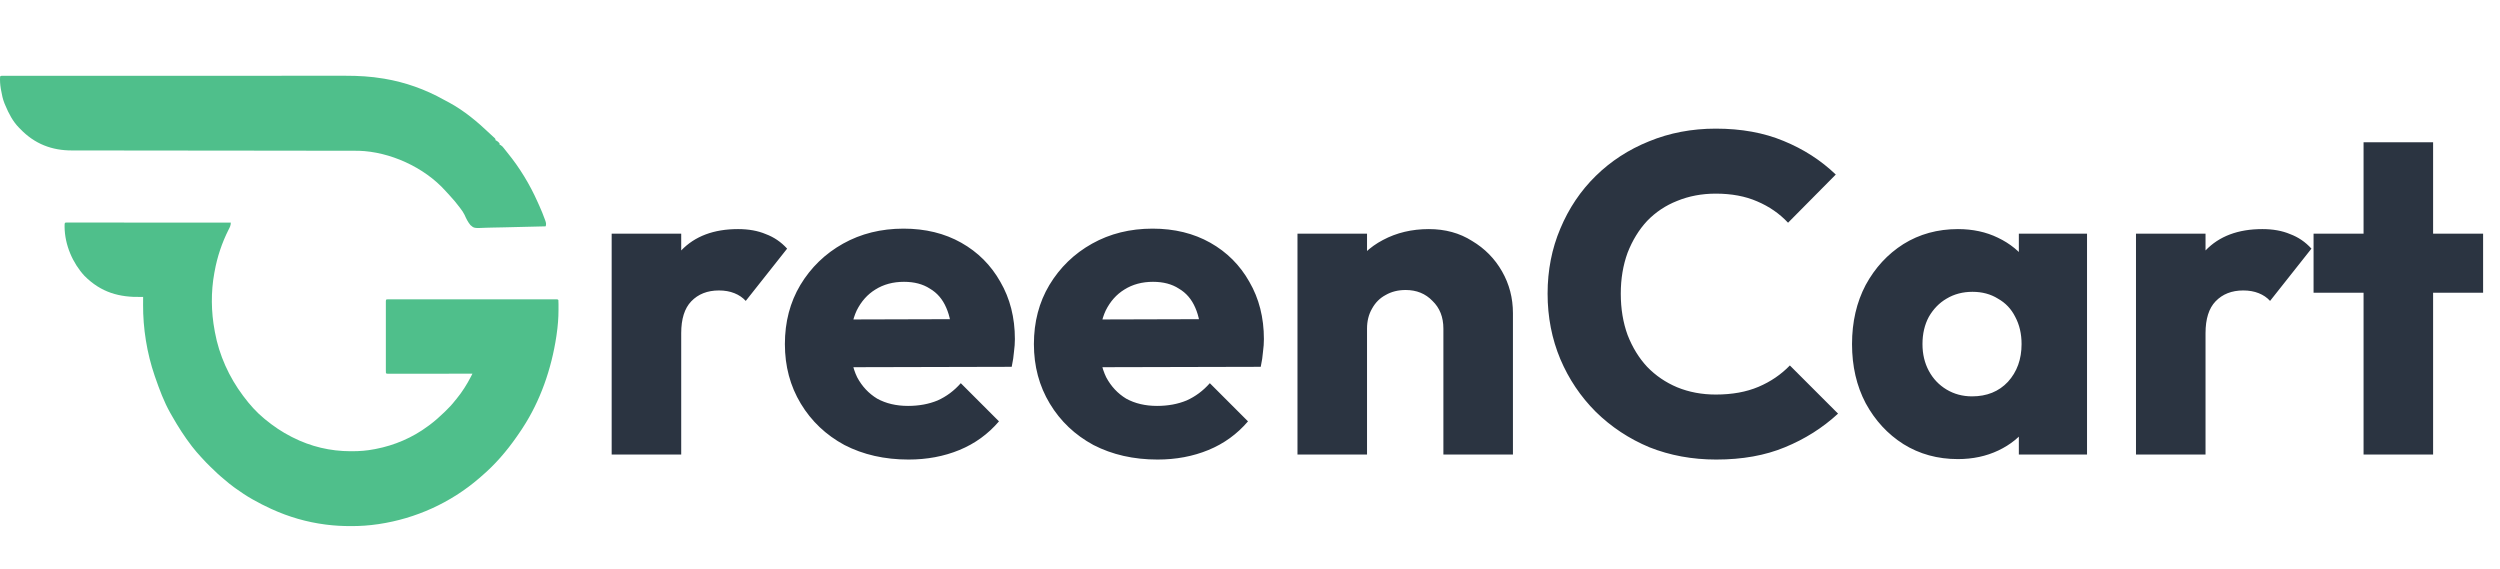
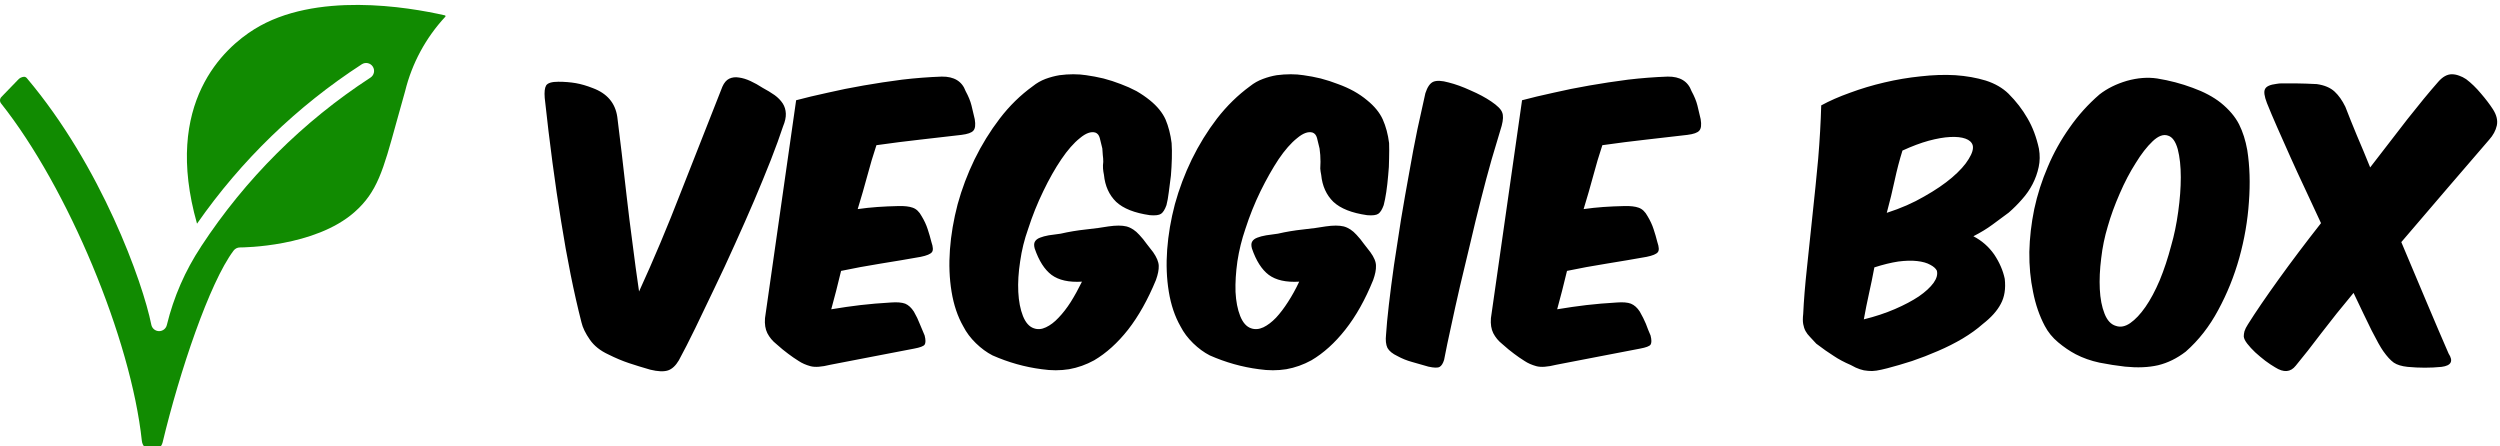
- <svg xmlns="http://www.w3.org/2000/svg" width="132" height="30" viewBox="0 0 132 30" fill="none">
-   <path d="M32.296 24V12.336H35.968V24H32.296ZM35.968 17.592L34.432 16.392C34.736 15.032 35.248 13.976 35.968 13.224C36.688 12.472 37.688 12.096 38.968 12.096C39.528 12.096 40.016 12.184 40.432 12.36C40.864 12.52 41.24 12.776 41.56 13.128L39.376 15.888C39.216 15.712 39.016 15.576 38.776 15.48C38.536 15.384 38.264 15.336 37.96 15.336C37.352 15.336 36.864 15.528 36.496 15.912C36.144 16.28 35.968 16.84 35.968 17.592ZM47.97 24.264C46.706 24.264 45.578 24.008 44.586 23.496C43.61 22.968 42.842 22.24 42.282 21.312C41.722 20.384 41.442 19.336 41.442 18.168C41.442 17 41.714 15.96 42.258 15.048C42.818 14.12 43.57 13.392 44.514 12.864C45.458 12.336 46.522 12.072 47.706 12.072C48.858 12.072 49.874 12.32 50.754 12.816C51.634 13.312 52.322 14 52.818 14.88C53.33 15.76 53.586 16.768 53.586 17.904C53.586 18.112 53.57 18.336 53.538 18.576C53.522 18.8 53.482 19.064 53.418 19.368L43.362 19.392V16.872L51.858 16.848L50.274 17.904C50.258 17.232 50.154 16.68 49.962 16.248C49.77 15.8 49.482 15.464 49.098 15.24C48.73 15 48.274 14.88 47.73 14.88C47.154 14.88 46.65 15.016 46.218 15.288C45.802 15.544 45.474 15.912 45.234 16.392C45.01 16.872 44.898 17.456 44.898 18.144C44.898 18.832 45.018 19.424 45.258 19.92C45.514 20.4 45.866 20.776 46.314 21.048C46.778 21.304 47.322 21.432 47.946 21.432C48.522 21.432 49.042 21.336 49.506 21.144C49.97 20.936 50.378 20.632 50.73 20.232L52.746 22.248C52.17 22.92 51.474 23.424 50.658 23.76C49.842 24.096 48.946 24.264 47.97 24.264ZM61.118 24.264C59.855 24.264 58.727 24.008 57.734 23.496C56.758 22.968 55.99 22.24 55.431 21.312C54.87 20.384 54.59 19.336 54.59 18.168C54.59 17 54.862 15.96 55.407 15.048C55.967 14.12 56.718 13.392 57.663 12.864C58.606 12.336 59.67 12.072 60.855 12.072C62.007 12.072 63.023 12.32 63.903 12.816C64.782 13.312 65.471 14 65.966 14.88C66.478 15.76 66.734 16.768 66.734 17.904C66.734 18.112 66.719 18.336 66.686 18.576C66.671 18.8 66.63 19.064 66.567 19.368L56.511 19.392V16.872L65.007 16.848L63.422 17.904C63.407 17.232 63.303 16.68 63.111 16.248C62.919 15.8 62.63 15.464 62.246 15.24C61.879 15 61.422 14.88 60.879 14.88C60.303 14.88 59.798 15.016 59.367 15.288C58.95 15.544 58.623 15.912 58.383 16.392C58.158 16.872 58.047 17.456 58.047 18.144C58.047 18.832 58.166 19.424 58.407 19.92C58.663 20.4 59.014 20.776 59.462 21.048C59.926 21.304 60.471 21.432 61.094 21.432C61.67 21.432 62.191 21.336 62.654 21.144C63.118 20.936 63.526 20.632 63.879 20.232L65.894 22.248C65.319 22.92 64.623 23.424 63.806 23.76C62.99 24.096 62.094 24.264 61.118 24.264ZM76.211 24V17.352C76.211 16.744 76.019 16.256 75.635 15.888C75.267 15.504 74.795 15.312 74.219 15.312C73.819 15.312 73.467 15.4 73.163 15.576C72.859 15.736 72.619 15.976 72.443 16.296C72.267 16.6 72.179 16.952 72.179 17.352L70.763 16.656C70.763 15.744 70.963 14.944 71.363 14.256C71.763 13.568 72.315 13.04 73.019 12.672C73.739 12.288 74.547 12.096 75.443 12.096C76.307 12.096 77.067 12.304 77.723 12.72C78.395 13.12 78.923 13.656 79.307 14.328C79.691 15 79.883 15.736 79.883 16.536V24H76.211ZM68.507 24V12.336H72.179V24H68.507ZM90.617 24.264C89.353 24.264 88.177 24.048 87.089 23.616C86.017 23.168 85.073 22.544 84.257 21.744C83.457 20.944 82.833 20.016 82.385 18.96C81.937 17.888 81.713 16.736 81.713 15.504C81.713 14.272 81.937 13.128 82.385 12.072C82.833 11 83.457 10.072 84.257 9.288C85.057 8.504 85.993 7.896 87.065 7.464C88.153 7.016 89.329 6.792 90.593 6.792C91.937 6.792 93.129 7.008 94.169 7.44C95.225 7.872 96.145 8.464 96.929 9.216L94.409 11.76C93.961 11.28 93.417 10.904 92.777 10.632C92.153 10.36 91.425 10.224 90.593 10.224C89.857 10.224 89.177 10.352 88.553 10.608C87.945 10.848 87.417 11.2 86.969 11.664C86.537 12.128 86.193 12.688 85.937 13.344C85.697 14 85.577 14.72 85.577 15.504C85.577 16.304 85.697 17.032 85.937 17.688C86.193 18.344 86.537 18.904 86.969 19.368C87.417 19.832 87.945 20.192 88.553 20.448C89.177 20.704 89.857 20.832 90.593 20.832C91.457 20.832 92.209 20.696 92.849 20.424C93.489 20.152 94.041 19.776 94.505 19.296L97.049 21.84C96.233 22.592 95.297 23.184 94.241 23.616C93.201 24.048 91.993 24.264 90.617 24.264ZM103.379 24.24C102.307 24.24 101.347 23.976 100.499 23.448C99.667 22.92 99.003 22.2 98.507 21.288C98.027 20.376 97.787 19.336 97.787 18.168C97.787 17 98.027 15.96 98.507 15.048C99.003 14.136 99.667 13.416 100.499 12.888C101.347 12.36 102.307 12.096 103.379 12.096C104.163 12.096 104.867 12.248 105.491 12.552C106.131 12.856 106.651 13.28 107.051 13.824C107.451 14.352 107.675 14.96 107.723 15.648V20.688C107.675 21.376 107.451 21.992 107.051 22.536C106.667 23.064 106.155 23.48 105.515 23.784C104.875 24.088 104.163 24.24 103.379 24.24ZM104.123 20.928C104.907 20.928 105.539 20.672 106.019 20.16C106.499 19.632 106.739 18.968 106.739 18.168C106.739 17.624 106.627 17.144 106.403 16.728C106.195 16.312 105.891 15.992 105.491 15.768C105.107 15.528 104.659 15.408 104.147 15.408C103.635 15.408 103.179 15.528 102.779 15.768C102.395 15.992 102.083 16.312 101.843 16.728C101.619 17.144 101.507 17.624 101.507 18.168C101.507 18.696 101.619 19.168 101.843 19.584C102.067 20 102.379 20.328 102.779 20.568C103.179 20.808 103.627 20.928 104.123 20.928ZM106.595 24V20.856L107.147 18.024L106.595 15.192V12.336H110.195V24H106.595ZM112.78 24V12.336H116.452V24H112.78ZM116.452 17.592L114.916 16.392C115.22 15.032 115.732 13.976 116.452 13.224C117.172 12.472 118.172 12.096 119.452 12.096C120.012 12.096 120.5 12.184 120.916 12.36C121.348 12.52 121.724 12.776 122.044 13.128L119.86 15.888C119.7 15.712 119.5 15.576 119.26 15.48C119.02 15.384 118.748 15.336 118.444 15.336C117.836 15.336 117.348 15.528 116.98 15.912C116.628 16.28 116.452 16.84 116.452 17.592ZM124.796 24V7.512H128.468V24H124.796ZM122.156 15.456V12.336H131.108V15.456H122.156Z" fill="#2B3441" />
-   <path d="M3.506 11.75C3.533 11.75 3.559 11.75 3.587 11.75C3.632 11.75 3.632 11.75 3.679 11.75C3.73 11.75 3.73 11.75 3.782 11.75C3.817 11.75 3.853 11.75 3.89 11.75C3.99 11.75 4.089 11.75 4.189 11.75C4.296 11.751 4.403 11.751 4.51 11.751C4.696 11.751 4.882 11.751 5.068 11.751C5.337 11.751 5.606 11.751 5.874 11.751C6.31 11.751 6.746 11.752 7.182 11.752C7.606 11.752 8.03 11.752 8.454 11.752C8.48 11.752 8.506 11.752 8.533 11.752C8.664 11.752 8.794 11.753 8.925 11.753C10.012 11.753 11.099 11.754 12.186 11.754C12.186 11.912 12.133 12.002 12.064 12.135C11.721 12.817 11.469 13.563 11.333 14.325C11.328 14.354 11.322 14.384 11.316 14.414C11.134 15.408 11.146 16.465 11.333 17.456C11.338 17.482 11.342 17.509 11.347 17.536C11.569 18.76 12.103 19.918 12.825 20.884C12.838 20.901 12.851 20.918 12.864 20.935C13.185 21.367 13.544 21.768 13.952 22.103C13.977 22.124 13.977 22.124 14.003 22.145C14.437 22.503 14.889 22.808 15.383 23.059C15.405 23.07 15.427 23.081 15.449 23.092C16.413 23.583 17.448 23.824 18.512 23.825C18.535 23.825 18.559 23.825 18.583 23.825C18.984 23.825 19.373 23.796 19.768 23.718C19.792 23.713 19.817 23.709 19.842 23.704C20.817 23.517 21.784 23.11 22.6 22.498C22.649 22.462 22.649 22.462 22.7 22.425C22.966 22.226 23.211 22.006 23.453 21.773C23.469 21.757 23.486 21.741 23.503 21.725C23.692 21.543 23.869 21.358 24.031 21.147C24.055 21.118 24.079 21.09 24.104 21.06C24.4 20.699 24.656 20.295 24.872 19.873C24.885 19.846 24.899 19.819 24.913 19.792C24.924 19.771 24.934 19.751 24.945 19.73C24.921 19.73 24.898 19.73 24.874 19.73C24.306 19.731 23.739 19.731 23.172 19.732C22.897 19.732 22.623 19.732 22.348 19.733C22.109 19.733 21.87 19.733 21.631 19.733C21.504 19.733 21.378 19.733 21.251 19.733C21.132 19.734 21.013 19.734 20.894 19.734C20.85 19.734 20.806 19.734 20.762 19.734C20.703 19.734 20.643 19.734 20.583 19.734C20.55 19.734 20.517 19.734 20.482 19.734C20.407 19.73 20.407 19.73 20.377 19.697C20.374 19.647 20.373 19.597 20.373 19.547C20.373 19.514 20.373 19.482 20.373 19.449C20.373 19.413 20.373 19.377 20.373 19.34C20.373 19.302 20.373 19.265 20.373 19.226C20.373 19.101 20.373 18.976 20.373 18.852C20.373 18.765 20.373 18.679 20.373 18.593C20.373 18.411 20.373 18.23 20.373 18.049C20.373 17.839 20.373 17.629 20.373 17.42C20.373 17.218 20.373 17.017 20.373 16.815C20.373 16.729 20.373 16.643 20.373 16.558C20.373 16.438 20.373 16.318 20.373 16.198C20.373 16.162 20.373 16.126 20.373 16.089C20.373 16.057 20.373 16.024 20.373 15.991C20.373 15.963 20.373 15.934 20.373 15.905C20.377 15.841 20.377 15.841 20.407 15.808C20.456 15.805 20.504 15.804 20.552 15.804C20.584 15.804 20.616 15.804 20.648 15.804C20.683 15.804 20.718 15.804 20.754 15.804C20.791 15.804 20.828 15.804 20.866 15.804C20.969 15.804 21.072 15.804 21.175 15.804C21.286 15.804 21.397 15.804 21.508 15.804C21.725 15.803 21.943 15.803 22.16 15.804C22.337 15.804 22.513 15.804 22.69 15.804C22.715 15.804 22.74 15.804 22.766 15.804C22.817 15.804 22.868 15.804 22.919 15.804C23.397 15.803 23.876 15.804 24.354 15.804C24.765 15.804 25.176 15.804 25.587 15.804C26.063 15.804 26.54 15.803 27.017 15.804C27.067 15.804 27.118 15.804 27.169 15.804C27.206 15.804 27.206 15.804 27.245 15.804C27.421 15.804 27.598 15.804 27.774 15.803C27.989 15.803 28.204 15.803 28.419 15.804C28.529 15.804 28.639 15.804 28.748 15.804C28.867 15.803 28.986 15.804 29.105 15.804C29.14 15.804 29.175 15.804 29.211 15.804C29.242 15.804 29.274 15.804 29.306 15.804C29.334 15.804 29.361 15.804 29.39 15.804C29.451 15.808 29.451 15.808 29.482 15.841C29.491 15.989 29.489 16.138 29.489 16.286C29.489 16.319 29.489 16.319 29.489 16.354C29.489 16.792 29.454 17.22 29.39 17.654C29.383 17.707 29.383 17.707 29.375 17.762C29.116 19.482 28.528 21.171 27.594 22.597C27.573 22.629 27.553 22.66 27.532 22.693C27.472 22.782 27.412 22.871 27.35 22.96C27.327 22.993 27.304 23.027 27.28 23.061C26.745 23.829 26.131 24.54 25.432 25.135C25.392 25.17 25.351 25.205 25.311 25.241C23.791 26.556 21.936 27.38 20.014 27.669C19.991 27.672 19.968 27.675 19.945 27.679C19.482 27.747 19.021 27.779 18.554 27.778C18.532 27.778 18.51 27.778 18.488 27.778C18.08 27.777 17.677 27.756 17.271 27.706C17.239 27.702 17.208 27.698 17.175 27.694C16.203 27.569 15.249 27.294 14.348 26.882C14.328 26.873 14.309 26.864 14.289 26.855C13.977 26.713 13.673 26.557 13.373 26.387C13.352 26.376 13.332 26.364 13.31 26.352C13.011 26.183 12.726 25.992 12.445 25.79C12.414 25.768 12.384 25.747 12.353 25.724C12.182 25.599 12.018 25.468 11.857 25.326C11.79 25.267 11.722 25.21 11.653 25.154C11.527 25.048 11.409 24.935 11.292 24.819C11.228 24.756 11.164 24.695 11.098 24.634C10.951 24.496 10.814 24.347 10.677 24.198C10.652 24.171 10.627 24.145 10.602 24.117C10.453 23.956 10.311 23.792 10.176 23.619C10.16 23.599 10.145 23.579 10.128 23.558C9.741 23.058 9.404 22.528 9.088 21.973C9.056 21.917 9.023 21.86 8.991 21.804C8.66 21.218 8.419 20.569 8.197 19.928C8.18 19.881 8.18 19.881 8.164 19.833C7.757 18.645 7.547 17.341 7.555 16.076C7.555 16.037 7.556 15.998 7.556 15.958C7.556 15.864 7.557 15.77 7.557 15.676C7.519 15.677 7.519 15.677 7.48 15.678C6.307 15.706 5.344 15.45 4.462 14.568C3.838 13.893 3.42 12.935 3.41 11.977C3.411 11.757 3.411 11.757 3.506 11.75Z" fill="#4FBF8B" />
-   <path d="M0.16 4.004C0.187 4.004 0.214 4.004 0.242 4.004C0.287 4.004 0.287 4.004 0.333 4.004C0.364 4.004 0.396 4.004 0.429 4.004C0.536 4.004 0.644 4.004 0.752 4.004C0.829 4.004 0.907 4.004 0.984 4.004C1.154 4.004 1.323 4.004 1.492 4.004C1.744 4.004 1.995 4.004 2.247 4.003C2.722 4.003 3.198 4.003 3.674 4.003C4.041 4.003 4.409 4.003 4.777 4.003C4.882 4.003 4.988 4.003 5.094 4.003C5.12 4.003 5.146 4.003 5.174 4.003C5.914 4.002 6.654 4.002 7.394 4.002C7.422 4.002 7.45 4.002 7.479 4.002C7.62 4.002 7.762 4.002 7.903 4.002C7.931 4.002 7.96 4.002 7.989 4.002C8.045 4.002 8.102 4.002 8.159 4.002C9.042 4.002 9.925 4.002 10.809 4.002C11.801 4.001 12.793 4.001 13.785 4.001C13.891 4.001 13.997 4.001 14.103 4.001C14.129 4.001 14.155 4.001 14.182 4.001C14.601 4.001 15.02 4.001 15.439 4C15.86 4 16.282 4 16.704 4C16.954 4 17.204 4 17.454 4C17.642 4 17.829 4 18.017 4C18.092 4 18.168 4 18.243 4C18.911 3.999 19.575 4.035 20.236 4.147C20.257 4.15 20.277 4.153 20.299 4.157C21.391 4.341 22.458 4.717 23.439 5.268C23.532 5.32 23.625 5.369 23.719 5.417C24.509 5.846 25.209 6.43 25.869 7.06C25.913 7.101 25.958 7.142 26.002 7.183C26.024 7.203 26.046 7.223 26.069 7.245C26.097 7.27 26.097 7.27 26.125 7.295C26.163 7.337 26.163 7.337 26.163 7.403C26.19 7.416 26.19 7.416 26.218 7.43C26.284 7.469 26.328 7.505 26.376 7.568C26.376 7.59 26.376 7.611 26.376 7.634C26.394 7.643 26.412 7.651 26.431 7.66C26.501 7.702 26.536 7.739 26.587 7.805C26.658 7.896 26.73 7.987 26.803 8.077C27.436 8.854 27.971 9.731 28.386 10.665C28.417 10.734 28.448 10.802 28.479 10.871C28.584 11.105 28.681 11.34 28.768 11.583C28.78 11.615 28.78 11.615 28.792 11.649C28.833 11.765 28.846 11.833 28.812 11.951C28.311 11.967 27.81 11.98 27.309 11.987C27.077 11.991 26.844 11.995 26.612 12.004C26.409 12.01 26.206 12.015 26.003 12.016C25.895 12.017 25.788 12.019 25.681 12.024C25.031 12.054 25.031 12.054 24.838 11.884C24.704 11.721 24.614 11.539 24.528 11.343C24.469 11.219 24.393 11.113 24.311 11.006C24.297 10.988 24.284 10.97 24.27 10.951C24.1 10.724 23.92 10.507 23.727 10.303C23.574 10.139 23.574 10.139 23.529 10.087C22.392 8.815 20.566 8.009 18.941 7.961C18.75 7.958 18.558 7.959 18.367 7.959C18.302 7.959 18.237 7.959 18.172 7.959C17.994 7.958 17.816 7.958 17.638 7.958C17.446 7.958 17.254 7.958 17.062 7.958C16.75 7.957 16.439 7.957 16.128 7.957C15.602 7.957 15.076 7.956 14.55 7.955C14.347 7.955 14.145 7.955 13.942 7.954C13.92 7.954 13.897 7.954 13.874 7.954C13.339 7.954 12.804 7.953 12.268 7.952C12.245 7.952 12.222 7.952 12.197 7.952C11.651 7.952 11.105 7.951 10.559 7.951C10.524 7.951 10.524 7.951 10.488 7.951C10.299 7.95 10.11 7.95 9.92 7.95C9.139 7.95 8.358 7.949 7.577 7.947C7.467 7.947 7.356 7.947 7.246 7.947C7.224 7.947 7.202 7.947 7.18 7.947C6.831 7.946 6.482 7.946 6.133 7.946C5.782 7.946 5.431 7.946 5.08 7.945C4.89 7.944 4.7 7.944 4.51 7.944C4.336 7.945 4.162 7.944 3.988 7.944C3.925 7.943 3.862 7.943 3.8 7.944C2.749 7.947 1.833 7.605 1.071 6.81C1.038 6.777 1.038 6.777 1.005 6.744C0.678 6.412 0.462 5.995 0.279 5.558C0.265 5.523 0.25 5.489 0.235 5.454C0.146 5.23 0.098 5.002 0.057 4.762C0.051 4.733 0.046 4.703 0.041 4.672C0.007 4.462 -0.009 4.254 0.005 4.041C0.052 3.991 0.095 4.004 0.16 4.004Z" fill="#4FBF8B" />
+ <svg xmlns="http://www.w3.org/2000/svg" data-v-423bf9ae="" viewBox="0 0 505 90" class="iconLeft">
+   <g data-v-423bf9ae="" id="a090feda-ef6d-42fb-9755-31cafcdae9af" fill="#000000" transform="matrix(4.728665,0,0,4.728665,111.83,-18.2898)">
+     <path d="M9.80 9.27L9.80 9.27Q9.93 8.96 9.92 8.72Q9.91 8.48 9.79 8.29Q9.66 8.09 9.44 7.93Q9.21 7.77 8.93 7.62L8.93 7.62Q8.67 7.45 8.41 7.33Q8.15 7.21 7.92 7.18Q7.69 7.14 7.50 7.23Q7.32 7.32 7.21 7.57L7.21 7.57Q6.33 9.79 5.45 12.04Q4.58 14.29 3.65 16.32L3.65 16.32Q3.50 15.30 3.37 14.26Q3.23 13.22 3.12 12.25Q3.01 11.28 2.91 10.42Q2.80 9.55 2.72 8.86L2.72 8.86Q2.59 7.97 1.67 7.63L1.67 7.63Q1.29 7.48 0.95 7.42Q0.60 7.36 0.20 7.36L0.20 7.36Q-0.22 7.36-0.32 7.52Q-0.41 7.67-0.38 8.05L-0.38 8.05Q-0.07 10.92 0.32 13.32Q0.70 15.72 1.19 17.64L1.19 17.64Q1.27 17.98 1.55 18.38Q1.82 18.77 2.34 19.01L2.34 19.01Q2.80 19.24 3.22 19.38Q3.64 19.52 4.13 19.66L4.13 19.66Q4.62 19.78 4.89 19.69Q5.15 19.60 5.35 19.26L5.35 19.26Q5.66 18.69 6.05 17.89Q6.44 17.09 6.87 16.18Q7.31 15.27 7.74 14.31Q8.18 13.34 8.57 12.43Q8.96 11.51 9.28 10.70Q9.60 9.88 9.80 9.27ZM10.36 8.15L10.36 8.15L9.03 17.46Q9.00 17.84 9.13 18.10Q9.27 18.37 9.51 18.56L9.51 18.56Q9.80 18.82 10.02 18.98Q10.23 19.14 10.47 19.29L10.47 19.29Q10.68 19.43 10.97 19.51Q11.26 19.59 11.82 19.45L11.82 19.45Q12.66 19.29 13.58 19.11Q14.50 18.93 15.40 18.76L15.40 18.76Q15.78 18.69 15.85 18.59Q15.92 18.48 15.85 18.20L15.85 18.20Q15.74 17.95 15.64 17.70Q15.55 17.46 15.39 17.18L15.39 17.18Q15.23 16.93 15.02 16.84Q14.80 16.76 14.41 16.79L14.41 16.79Q13.71 16.83 13.11 16.90Q12.52 16.97 11.86 17.08L11.86 17.08Q11.97 16.69 12.07 16.29Q12.17 15.89 12.28 15.44L12.28 15.44Q13.09 15.27 13.96 15.13Q14.84 14.99 15.68 14.84L15.68 14.84Q16.07 14.76 16.16 14.64Q16.25 14.53 16.14 14.21L16.14 14.21Q16.07 13.93 15.98 13.66Q15.89 13.38 15.72 13.10L15.72 13.10Q15.57 12.82 15.34 12.74Q15.12 12.66 14.73 12.67L14.73 12.67Q14.25 12.68 13.83 12.71Q13.41 12.74 12.99 12.80L12.99 12.80Q13.22 12.05 13.40 11.38Q13.58 10.70 13.79 10.07L13.79 10.07Q14.78 9.93 15.68 9.83Q16.58 9.73 17.42 9.63L17.42 9.63Q17.82 9.58 17.93 9.45Q18.05 9.32 17.99 8.96L17.99 8.96Q17.92 8.64 17.85 8.37Q17.78 8.09 17.60 7.76L17.60 7.76Q17.37 7.13 16.58 7.14L16.58 7.14Q15.74 7.17 14.89 7.27Q14.04 7.38 13.24 7.52Q12.43 7.66 11.70 7.83Q10.96 7.99 10.36 8.15ZM26.18 12.63L26.18 12.63Q26.24 12.40 26.28 12.07Q26.33 11.73 26.37 11.37Q26.40 11.00 26.41 10.64Q26.42 10.28 26.40 9.98L26.40 9.98Q26.33 9.42 26.14 8.97Q25.94 8.53 25.47 8.15L25.47 8.15Q25.21 7.94 24.90 7.76Q24.58 7.59 24.23 7.46Q23.87 7.32 23.49 7.22Q23.11 7.13 22.75 7.08L22.75 7.08Q22.50 7.04 22.20 7.04L22.20 7.04Q21.91 7.04 21.61 7.08Q21.31 7.13 21.01 7.24Q20.72 7.35 20.47 7.55L20.47 7.55Q19.68 8.12 19.06 8.93Q18.44 9.74 17.98 10.68Q17.53 11.61 17.26 12.59Q17.00 13.58 16.93 14.53Q16.86 15.48 17.00 16.33Q17.14 17.18 17.50 17.81L17.50 17.81Q17.70 18.20 18.04 18.53Q18.38 18.86 18.75 19.05L18.75 19.05Q19.77 19.50 20.85 19.64L20.85 19.64Q21.46 19.73 22.02 19.64Q22.58 19.54 23.09 19.26L23.09 19.26Q23.87 18.80 24.54 17.95Q25.21 17.09 25.73 15.83L25.73 15.83Q25.86 15.47 25.85 15.22Q25.84 14.97 25.61 14.64L25.61 14.64Q25.48 14.48 25.33 14.28Q25.19 14.08 25.02 13.90L25.02 13.90Q24.77 13.62 24.47 13.54Q24.18 13.47 23.70 13.54L23.70 13.54Q23.30 13.61 22.74 13.67Q22.18 13.73 21.66 13.85L21.66 13.85Q21.38 13.89 21.15 13.92Q20.93 13.96 20.78 14.02Q20.62 14.08 20.56 14.19Q20.50 14.29 20.55 14.48L20.55 14.48Q20.82 15.27 21.27 15.61Q21.73 15.95 22.57 15.90L22.57 15.90Q22.34 16.37 22.09 16.77Q21.84 17.16 21.57 17.44Q21.31 17.72 21.03 17.85Q20.76 17.98 20.51 17.89L20.51 17.89Q20.22 17.79 20.05 17.37Q19.88 16.94 19.85 16.34Q19.82 15.74 19.93 15.03Q20.03 14.32 20.27 13.65L20.27 13.65Q20.54 12.81 20.92 12.03Q21.29 11.26 21.69 10.67Q22.09 10.08 22.48 9.77Q22.86 9.45 23.14 9.53L23.14 9.53Q23.28 9.58 23.33 9.76Q23.38 9.94 23.44 10.21L23.44 10.21Q23.45 10.35 23.46 10.49Q23.48 10.63 23.48 10.78L23.48 10.78Q23.46 10.93 23.47 11.07Q23.48 11.20 23.51 11.34L23.51 11.34Q23.58 12.05 24.03 12.49Q24.49 12.92 25.47 13.06L25.47 13.06Q25.82 13.09 25.95 13.00Q26.08 12.91 26.18 12.63ZM35.46 12.63L35.46 12.63Q35.52 12.40 35.57 12.07Q35.62 11.73 35.65 11.37Q35.69 11.00 35.69 10.64Q35.70 10.28 35.69 9.98L35.69 9.98Q35.62 9.42 35.42 8.97Q35.22 8.53 34.75 8.15L34.75 8.15Q34.50 7.94 34.18 7.76Q33.87 7.59 33.51 7.46Q33.15 7.32 32.77 7.22Q32.40 7.13 32.03 7.08L32.03 7.08Q31.78 7.04 31.49 7.04L31.49 7.04Q31.19 7.04 30.89 7.08Q30.59 7.13 30.30 7.24Q30.00 7.35 29.75 7.55L29.75 7.55Q28.97 8.12 28.34 8.93Q27.72 9.74 27.26 10.68Q26.81 11.61 26.54 12.59Q26.28 13.58 26.21 14.53Q26.14 15.48 26.28 16.33Q26.42 17.18 26.78 17.81L26.78 17.81Q26.98 18.20 27.32 18.53Q27.66 18.86 28.03 19.05L28.03 19.05Q29.05 19.50 30.13 19.64L30.13 19.64Q30.74 19.73 31.30 19.64Q31.86 19.54 32.37 19.26L32.37 19.26Q33.15 18.80 33.82 17.95Q34.50 17.09 35.01 15.83L35.01 15.83Q35.14 15.47 35.13 15.22Q35.13 14.97 34.89 14.64L34.89 14.64Q34.76 14.48 34.61 14.28Q34.47 14.08 34.30 13.90L34.30 13.90Q34.05 13.62 33.75 13.54Q33.46 13.47 32.98 13.54L32.98 13.54Q32.58 13.61 32.02 13.67Q31.46 13.73 30.94 13.85L30.94 13.85Q30.66 13.89 30.44 13.92Q30.21 13.96 30.06 14.02Q29.90 14.08 29.84 14.19Q29.78 14.29 29.83 14.48L29.83 14.48Q30.10 15.27 30.55 15.61Q31.01 15.95 31.85 15.90L31.85 15.90Q31.63 16.37 31.37 16.77Q31.12 17.16 30.86 17.44Q30.59 17.72 30.32 17.85Q30.04 17.98 29.79 17.89L29.79 17.89Q29.50 17.79 29.33 17.37Q29.16 16.94 29.13 16.34Q29.11 15.74 29.21 15.03Q29.32 14.32 29.55 13.65L29.55 13.65Q29.82 12.81 30.20 12.03Q30.58 11.26 30.97 10.67Q31.37 10.08 31.76 9.77Q32.14 9.45 32.42 9.53L32.42 9.53Q32.56 9.58 32.61 9.76Q32.66 9.94 32.72 10.21L32.72 10.21Q32.73 10.35 32.75 10.49Q32.76 10.63 32.76 10.78L32.76 10.78Q32.75 10.93 32.75 11.07Q32.76 11.20 32.79 11.34L32.79 11.34Q32.86 12.05 33.31 12.49Q33.77 12.92 34.75 13.06L34.75 13.06Q35.10 13.09 35.23 13.00Q35.36 12.91 35.46 12.63ZM40.05 8.20L40.05 8.20Q39.68 7.95 39.17 7.73Q38.67 7.50 38.23 7.39L38.23 7.39Q37.80 7.27 37.58 7.36Q37.37 7.45 37.24 7.85L37.24 7.85Q37.09 8.51 36.90 9.39Q36.72 10.26 36.55 11.24Q36.37 12.22 36.20 13.24Q36.04 14.27 35.90 15.19Q35.77 16.11 35.68 16.89Q35.59 17.67 35.56 18.16L35.56 18.16Q35.52 18.52 35.62 18.73Q35.73 18.93 36.05 19.08L36.05 19.08Q36.34 19.24 36.67 19.33Q37.00 19.43 37.37 19.53L37.37 19.53Q37.73 19.61 37.85 19.54Q37.97 19.47 38.04 19.24L38.04 19.24Q38.16 18.61 38.34 17.80Q38.51 17.00 38.72 16.09Q38.93 15.19 39.16 14.25Q39.38 13.30 39.61 12.40Q39.84 11.49 40.07 10.68Q40.31 9.87 40.50 9.24L40.50 9.24Q40.60 8.86 40.52 8.67Q40.45 8.47 40.05 8.20ZM41.37 8.15L41.37 8.15L40.04 17.46Q40.01 17.84 40.14 18.10Q40.28 18.37 40.52 18.56L40.52 18.56Q40.81 18.82 41.03 18.98Q41.24 19.14 41.48 19.29L41.48 19.29Q41.69 19.43 41.98 19.51Q42.27 19.59 42.83 19.45L42.83 19.45Q43.67 19.29 44.59 19.11Q45.51 18.93 46.41 18.76L46.41 18.76Q46.79 18.69 46.86 18.59Q46.93 18.48 46.86 18.20L46.86 18.20Q46.75 17.95 46.66 17.70Q46.56 17.46 46.40 17.18L46.40 17.18Q46.24 16.93 46.02 16.84Q45.81 16.76 45.42 16.79L45.42 16.79Q44.72 16.83 44.12 16.90Q43.53 16.97 42.87 17.08L42.87 17.08Q42.98 16.69 43.08 16.29Q43.18 15.89 43.29 15.44L43.29 15.44Q44.10 15.27 44.98 15.13Q45.85 14.99 46.69 14.84L46.69 14.84Q47.08 14.76 47.17 14.64Q47.26 14.53 47.15 14.21L47.15 14.21Q47.08 13.93 46.99 13.66Q46.90 13.38 46.73 13.10L46.73 13.10Q46.58 12.82 46.35 12.74Q46.13 12.66 45.74 12.67L45.74 12.67Q45.26 12.68 44.84 12.71Q44.42 12.74 44.00 12.80L44.00 12.80Q44.23 12.05 44.41 11.38Q44.59 10.70 44.80 10.07L44.80 10.07Q45.79 9.93 46.69 9.83Q47.59 9.73 48.43 9.63L48.43 9.63Q48.83 9.58 48.94 9.45Q49.06 9.32 49 8.96L49 8.96Q48.93 8.64 48.86 8.37Q48.79 8.09 48.61 7.76L48.61 7.76Q48.38 7.13 47.59 7.14L47.59 7.14Q46.75 7.17 45.90 7.27Q45.05 7.38 44.25 7.52Q43.44 7.66 42.71 7.83Q41.97 7.99 41.37 8.15ZM60.65 13.96L60.65 13.96Q61.12 13.72 61.47 13.46Q61.82 13.20 62.16 12.95L62.16 12.95Q62.47 12.68 62.73 12.38Q63 12.08 63.18 11.73Q63.36 11.38 63.44 11.00Q63.52 10.63 63.45 10.22L63.45 10.22Q63.29 9.48 62.96 8.92Q62.64 8.36 62.15 7.87L62.15 7.87Q61.77 7.50 61.18 7.31Q60.59 7.13 59.88 7.08Q59.18 7.04 58.39 7.13Q57.61 7.21 56.85 7.39Q56.08 7.57 55.38 7.83Q54.68 8.08 54.15 8.37L54.15 8.37Q54.12 9.45 54.02 10.65Q53.91 11.84 53.78 13.03Q53.65 14.21 53.54 15.31Q53.42 16.41 53.38 17.28L53.38 17.28Q53.35 17.54 53.38 17.71Q53.41 17.88 53.48 18.01Q53.55 18.14 53.67 18.26Q53.79 18.38 53.94 18.55L53.94 18.55Q54.36 18.87 54.68 19.07Q54.99 19.28 55.41 19.46L55.41 19.46Q55.64 19.59 55.80 19.64Q55.97 19.70 56.15 19.71Q56.32 19.73 56.51 19.70Q56.70 19.67 56.97 19.60L56.97 19.60Q57.47 19.47 58.03 19.29Q58.59 19.10 59.14 18.86Q59.70 18.62 60.19 18.33Q60.69 18.03 61.05 17.71L61.05 17.71Q61.59 17.29 61.82 16.85Q62.06 16.41 61.99 15.78L61.99 15.78Q61.88 15.25 61.54 14.74Q61.19 14.24 60.65 13.96ZM56.95 12.96L56.95 12.96Q57.15 12.22 57.29 11.56Q57.43 10.91 57.62 10.30L57.62 10.30Q58.23 10.02 58.74 9.88Q59.26 9.74 59.66 9.72Q60.06 9.70 60.31 9.79Q60.56 9.88 60.62 10.07L60.62 10.07Q60.68 10.29 60.45 10.66Q60.23 11.03 59.74 11.45Q59.26 11.86 58.55 12.26Q57.85 12.67 56.95 12.96ZM56.42 15.29L56.42 15.29Q56.98 15.11 57.44 15.04Q57.90 14.98 58.25 15.02Q58.60 15.06 58.81 15.18Q59.02 15.29 59.09 15.43L59.09 15.43Q59.15 15.67 58.95 15.95Q58.74 16.24 58.32 16.53Q57.90 16.81 57.30 17.07Q56.70 17.33 55.97 17.51L55.97 17.51Q56.07 16.95 56.19 16.41Q56.31 15.88 56.42 15.29ZM71.22 8.26L71.22 8.26Q70.74 7.88 70.02 7.62Q69.30 7.35 68.50 7.22L68.50 7.22Q67.89 7.13 67.21 7.32Q66.53 7.52 66.04 7.90L66.04 7.90Q65.31 8.53 64.76 9.32Q64.20 10.11 63.83 10.99Q63.45 11.87 63.25 12.80Q63.06 13.73 63.04 14.63Q63.03 15.53 63.20 16.34Q63.36 17.15 63.70 17.79L63.70 17.79Q63.91 18.19 64.27 18.49Q64.64 18.80 65.02 19.00L65.02 19.00Q65.48 19.24 66.04 19.36Q66.60 19.47 67.13 19.53L67.13 19.53Q67.93 19.61 68.54 19.47Q69.16 19.32 69.72 18.89L69.72 18.89Q70.55 18.16 71.11 17.11Q71.68 16.06 72.01 14.88Q72.34 13.69 72.42 12.50Q72.51 11.30 72.35 10.28L72.35 10.28Q72.24 9.66 72.00 9.18Q71.75 8.69 71.22 8.26ZM68.96 9.66L68.96 9.66Q69.24 9.74 69.38 10.24Q69.51 10.74 69.51 11.44L69.51 11.44Q69.51 12.12 69.40 12.91Q69.29 13.71 69.10 14.36L69.10 14.36Q68.89 15.16 68.61 15.84Q68.32 16.52 68.00 16.98Q67.68 17.44 67.35 17.67Q67.03 17.89 66.74 17.79L66.74 17.79Q66.42 17.70 66.25 17.26Q66.08 16.83 66.05 16.22Q66.02 15.61 66.11 14.90Q66.19 14.20 66.39 13.54L66.39 13.54Q66.58 12.87 66.90 12.14Q67.21 11.42 67.58 10.84Q67.94 10.25 68.31 9.90Q68.67 9.56 68.96 9.66ZM77.60 11.02L77.60 11.02Q77.31 10.30 77.03 9.65Q76.76 9.00 76.54 8.43L76.54 8.43Q76.34 8.02 76.08 7.78Q75.81 7.53 75.32 7.46L75.32 7.46Q75.08 7.45 74.86 7.44Q74.63 7.43 74.42 7.43L74.42 7.43L74.02 7.43Q73.91 7.43 73.81 7.43L73.81 7.43Q73.71 7.43 73.60 7.45L73.60 7.45Q73.19 7.50 73.11 7.67Q73.02 7.83 73.19 8.27L73.19 8.27Q73.37 8.72 73.63 9.31Q73.89 9.90 74.19 10.57Q74.49 11.24 74.83 11.96Q75.17 12.68 75.50 13.40L75.50 13.40Q74.51 14.66 73.69 15.80Q72.87 16.94 72.38 17.72L72.38 17.72Q72.27 17.89 72.23 18.02Q72.20 18.14 72.20 18.24L72.20 18.24Q72.21 18.37 72.35 18.55Q72.49 18.73 72.69 18.92Q72.90 19.11 73.12 19.28Q73.35 19.45 73.54 19.56L73.54 19.56Q74.09 19.91 74.42 19.49L74.42 19.49Q74.91 18.90 75.52 18.09Q76.13 17.29 76.89 16.38L76.89 16.38Q77.34 17.33 77.66 17.98Q77.99 18.63 78.16 18.87L78.16 18.87Q78.40 19.21 78.61 19.36Q78.82 19.50 79.20 19.54L79.20 19.54Q79.95 19.61 80.65 19.54L80.65 19.54Q81.27 19.46 80.95 18.97L80.95 18.97Q80.54 18.03 80.03 16.82Q79.52 15.61 78.93 14.21L78.93 14.21Q79.98 12.98 80.95 11.85Q81.93 10.72 82.68 9.84L82.68 9.84Q82.94 9.55 83.01 9.23Q83.08 8.90 82.84 8.53L82.84 8.53Q82.64 8.22 82.33 7.86Q82.03 7.50 81.70 7.25L81.70 7.25Q81.55 7.15 81.40 7.10Q81.24 7.04 81.09 7.04L81.09 7.04Q80.79 7.04 80.51 7.36L80.51 7.36Q79.93 8.02 79.19 8.96Q78.46 9.90 77.60 11.02Z" />
+   </g>
+   <g data-v-423bf9ae="" id="bfef8db6-55de-45e8-9cc7-c3024a08d615" transform="matrix(1.606964,0,0,1.606964,-3.212781,-2.210169)" stroke="none" fill="#118B01">
+     <path d="M48.559 11.137a73.15 73.15 0 00-21.268 21.2c0 .009-.013.015-.019.024v.014A31.153 31.153 0 0022.98 42.2a1 1 0 01-.98.8 1 1 0 01-.979-.8c-1.069-5.34-6.297-19.937-15.647-31a.459.459 0 00-.349-.174 1.134 1.134 0 00-.8.419l-2.057 2.126a.615.615 0 00-.023.819c8.388 10.574 16.322 29.6 17.686 42.408A1.333 1.333 0 0021.15 58a1.315 1.315 0 001.288-1c2.143-8.941 5.9-20.1 8.922-24.121a1 1 0 01.8-.4h.017c.354 0 9.41-.053 14.388-4.445 2.856-2.519 3.6-5.242 5.244-11.21.33-1.2.693-2.521 1.115-3.99a21.168 21.168 0 015.043-9.346.1.1 0 00.033-.109.105.105 0 00-.087-.075C53.265 2.244 41.616.29 33.965 5.05c-3.7 2.3-11.537 9.183-7.2 24.443A74.931 74.931 0 0147.486 9.449a1 1 0 011.073 1.688z" />
+   </g>
</svg>
